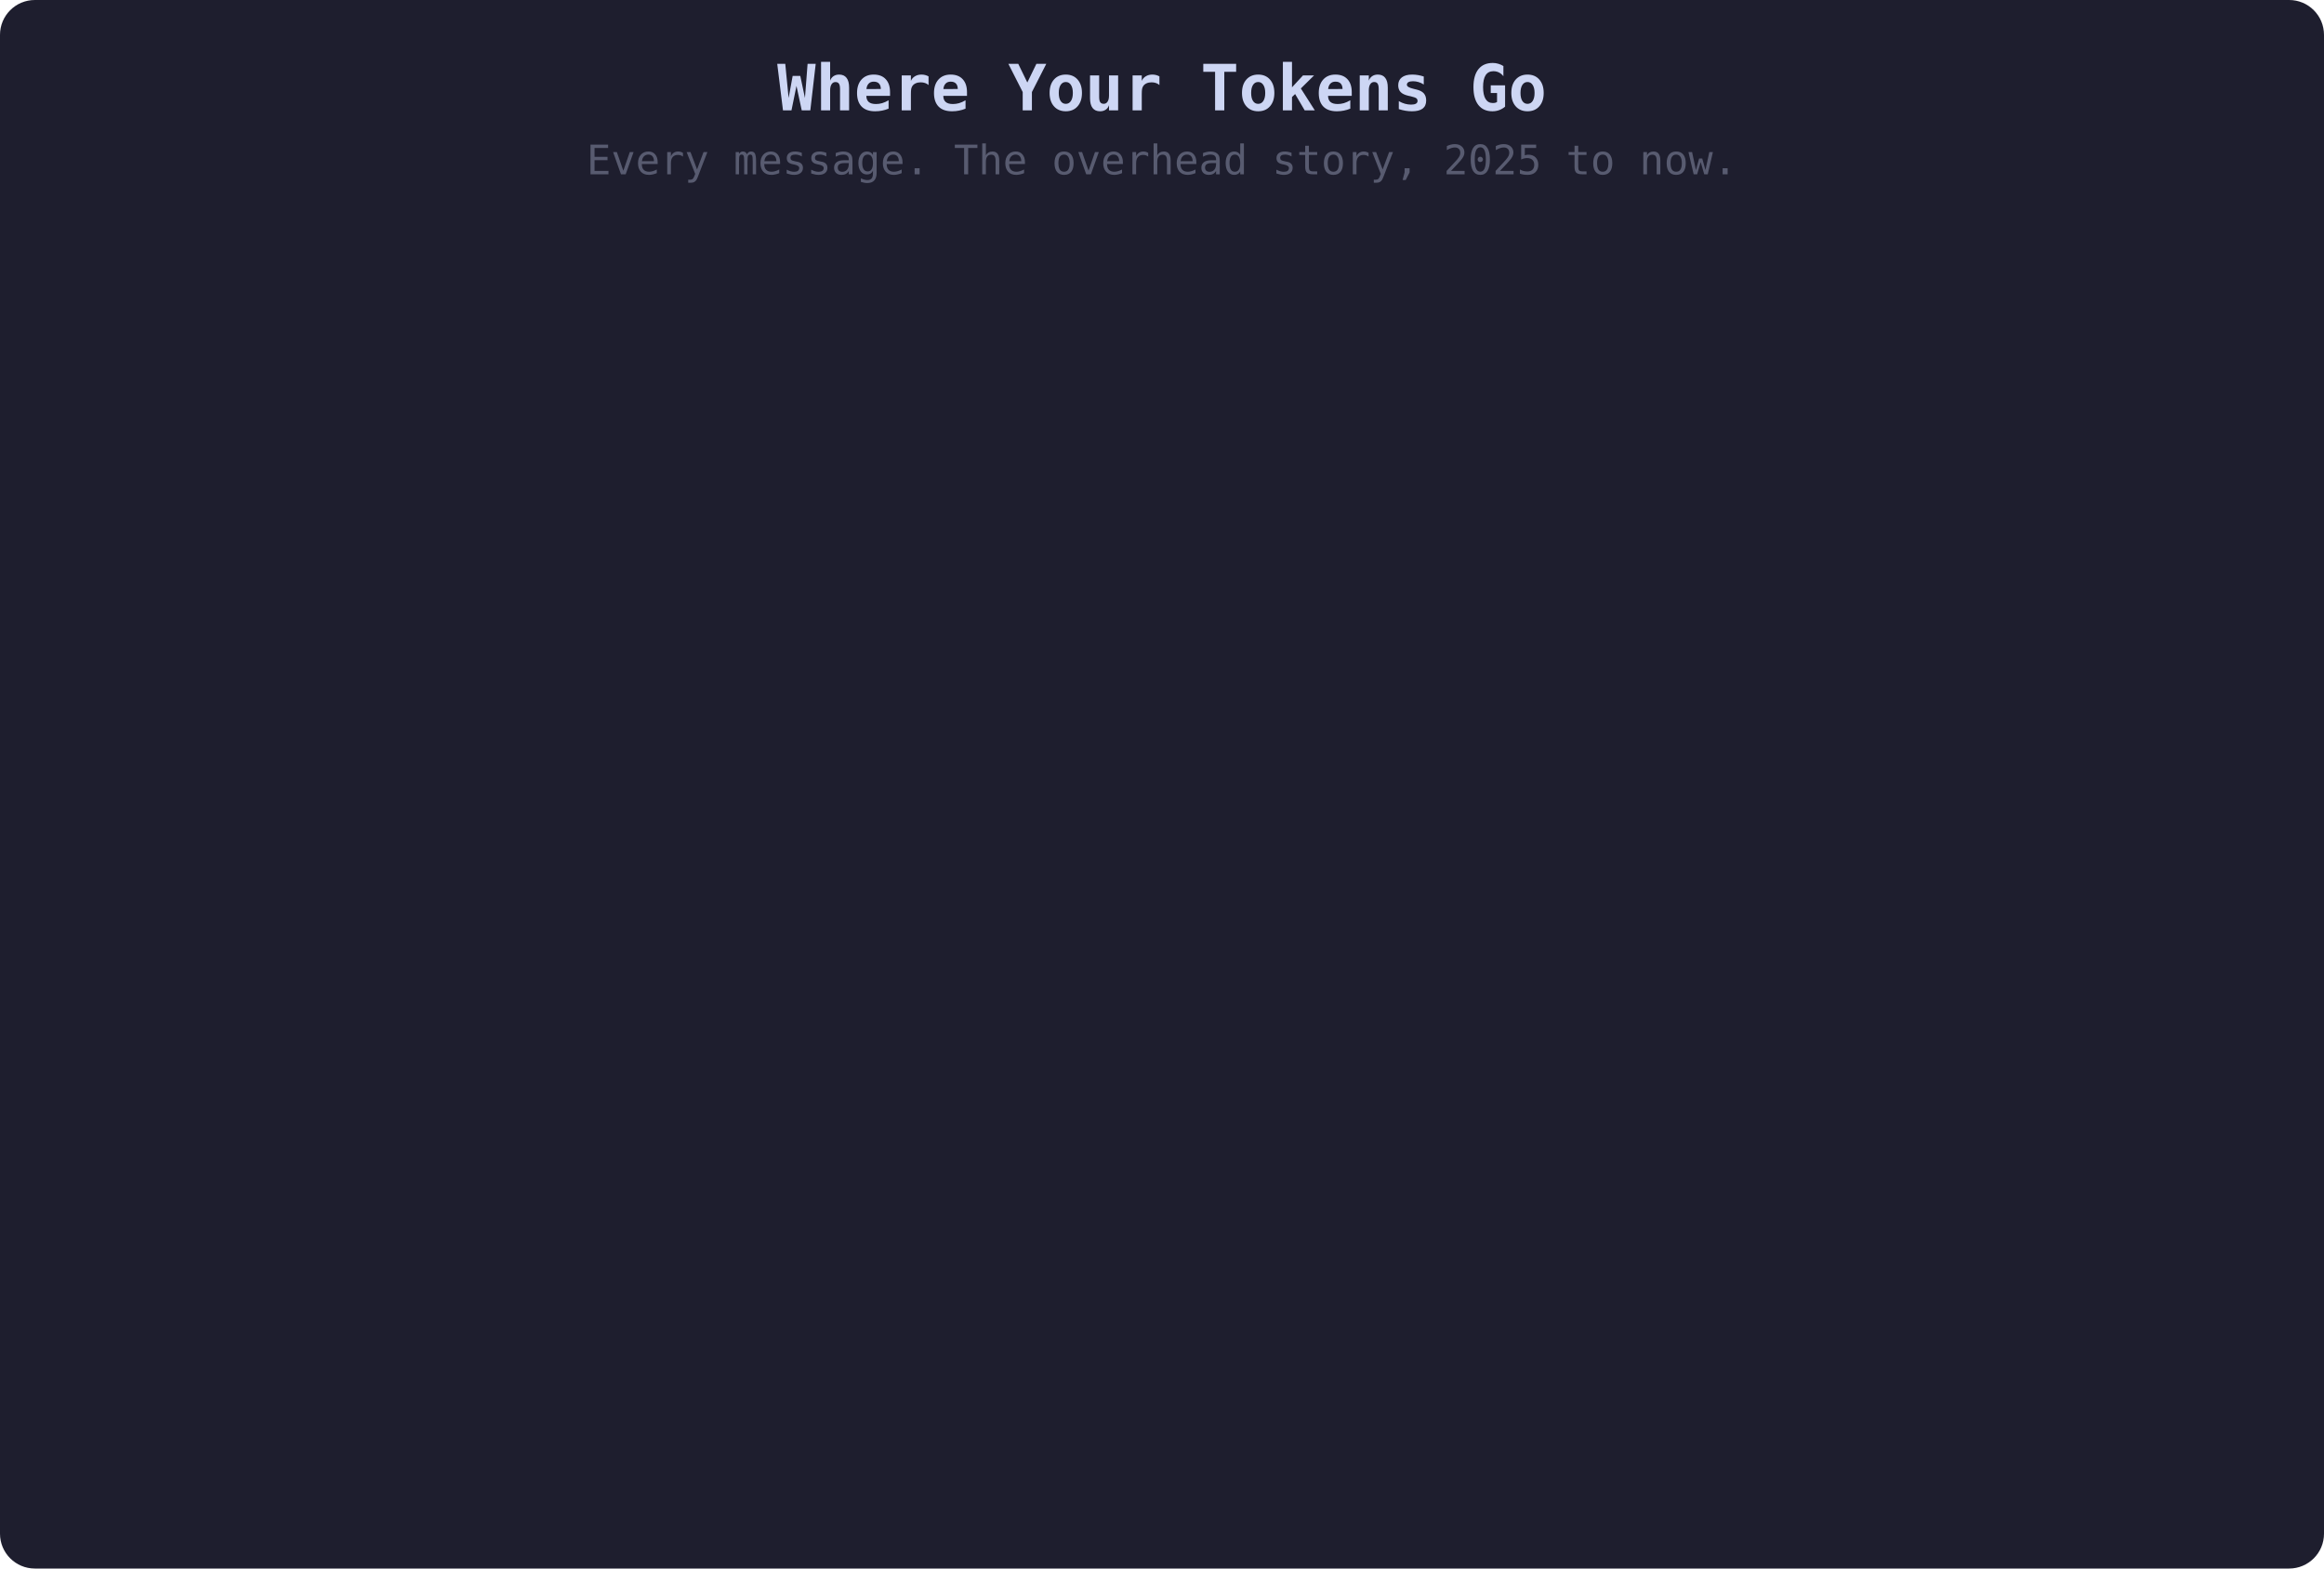
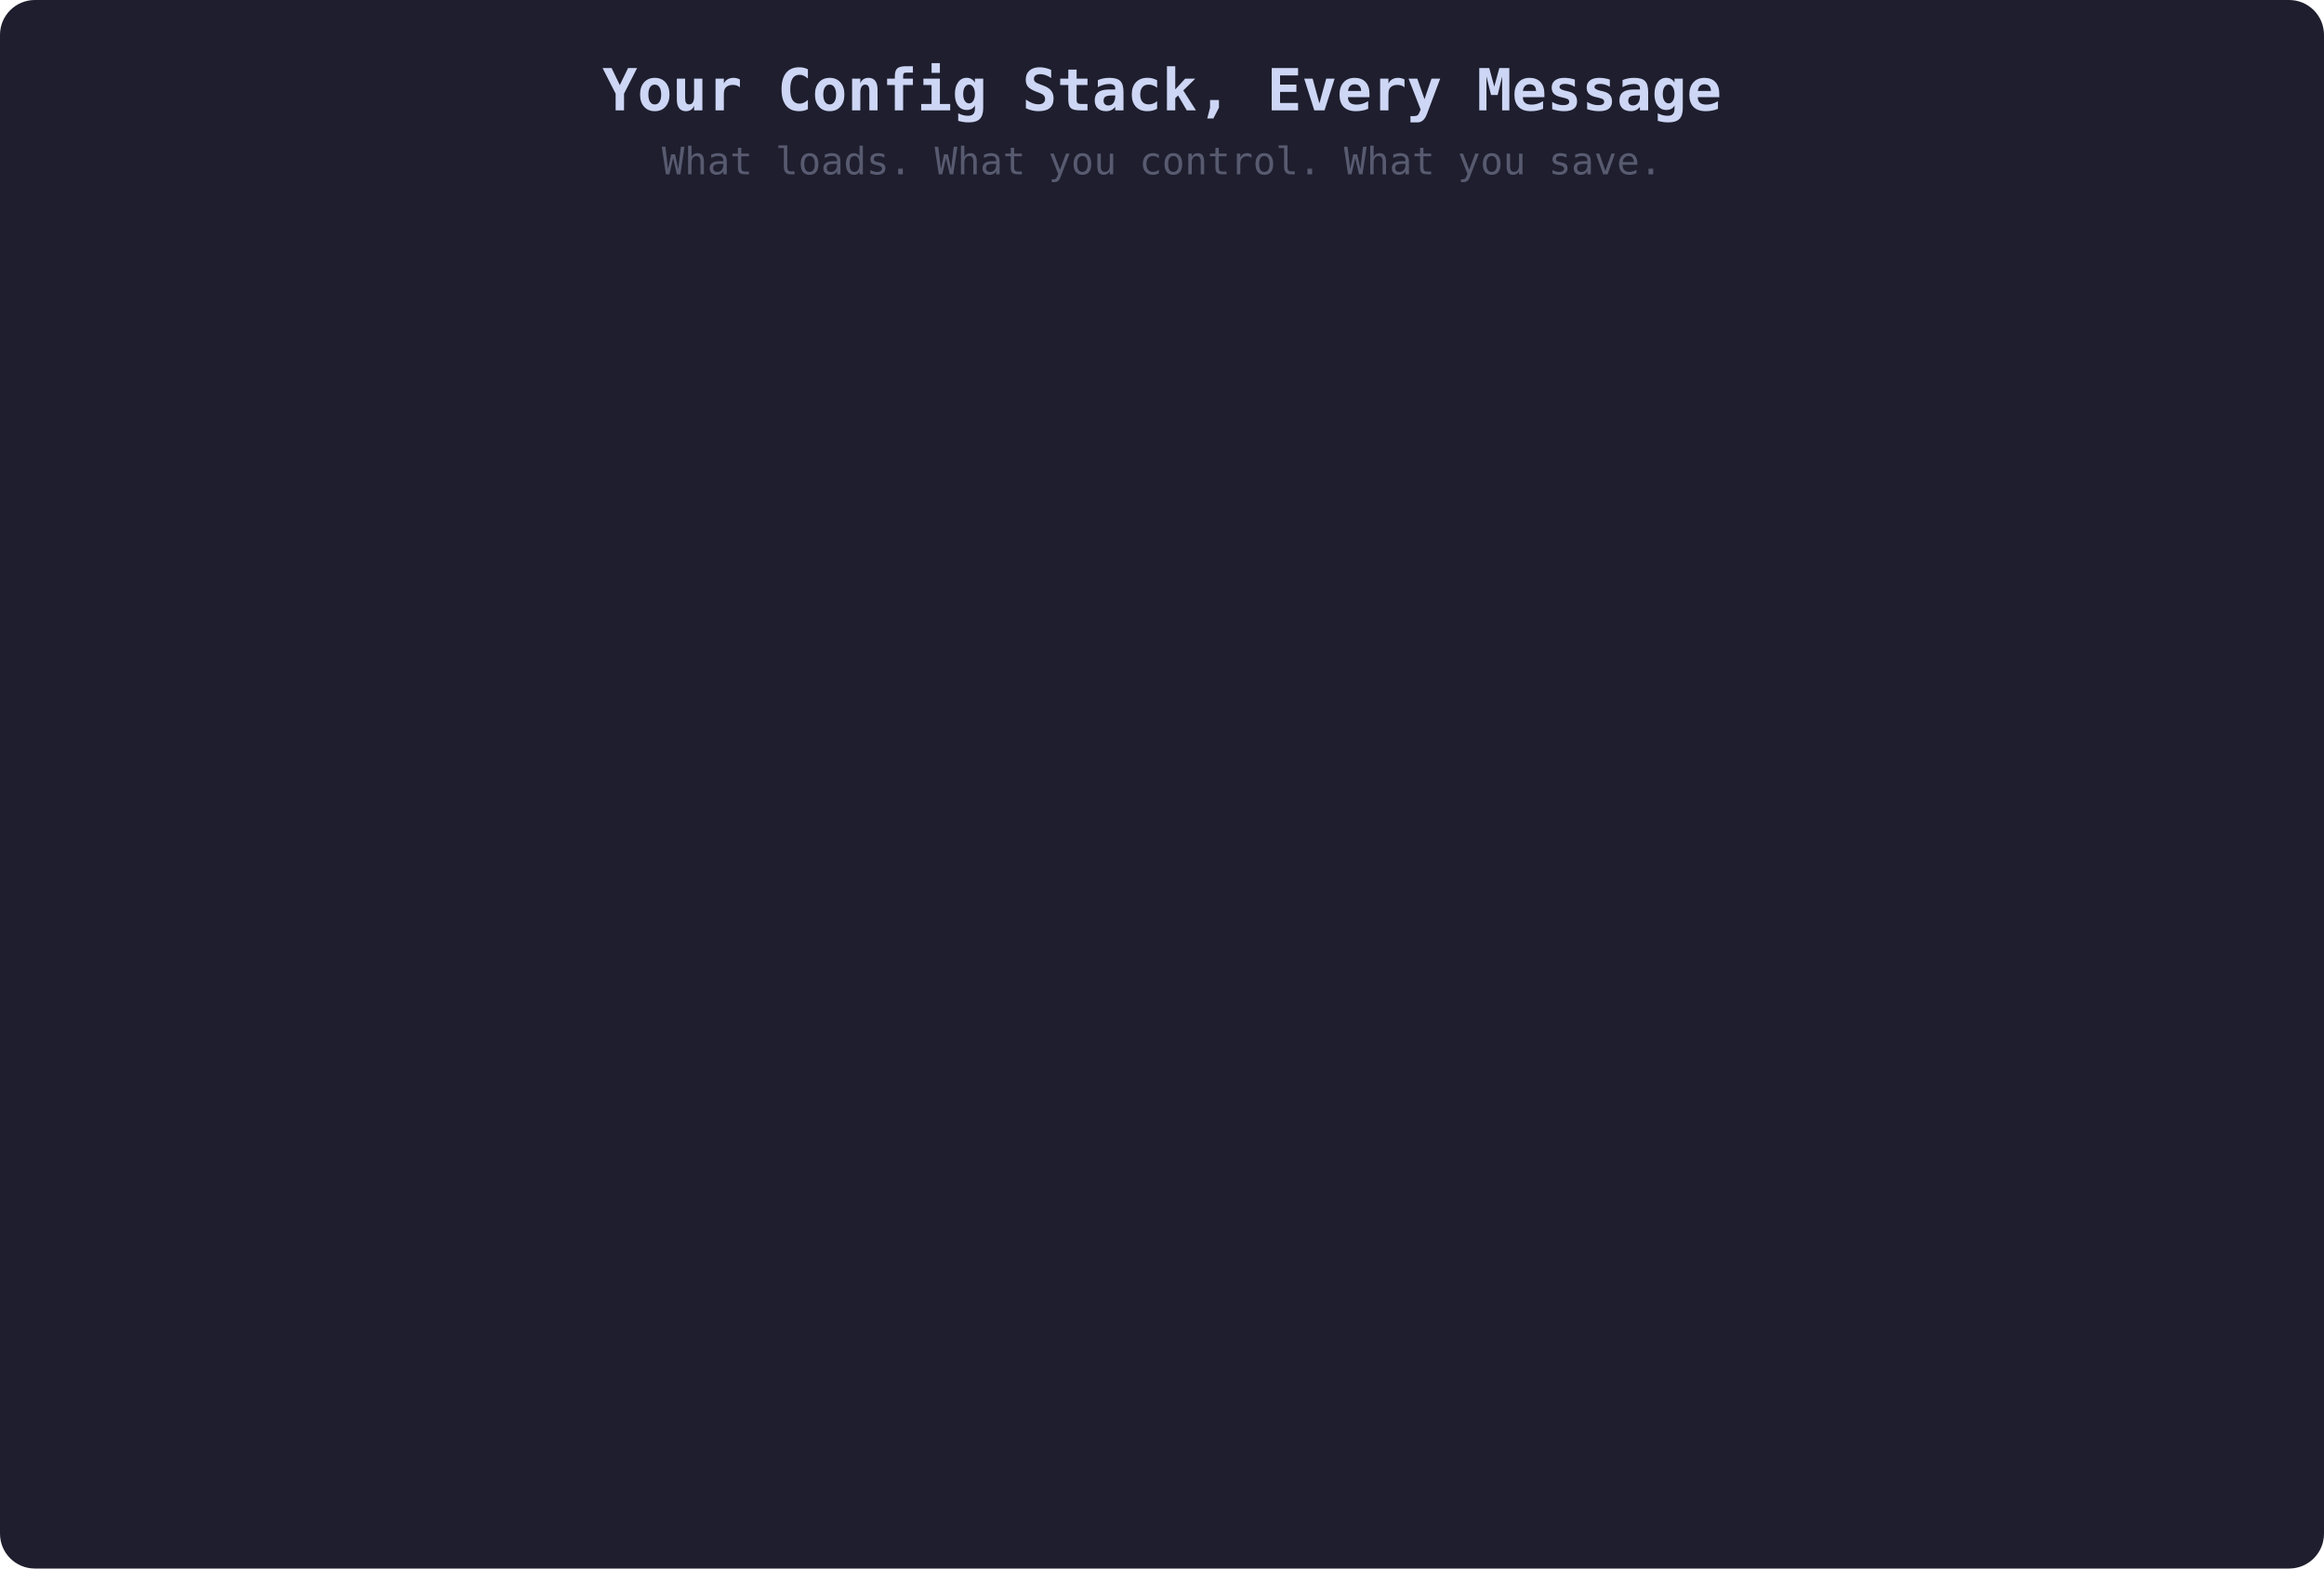
<svg xmlns="http://www.w3.org/2000/svg" viewBox="0 0 800 540" width="800" height="540">
  <rect width="800" height="540" rx="12" fill="#1e1e2e" />
-   <text x="400" y="38" fill="#cdd6f4" font-family="'SF Mono','Fira Code','Cascadia Code','Consolas',monospace" font-size="22" font-weight="bold" text-anchor="middle">Where Your Tokens Go</text>
-   <text x="400" y="60" fill="#585b70" font-family="'SF Mono','Fira Code','Cascadia Code','Consolas',monospace" font-size="14" text-anchor="middle">Every message. The overhead story, 2025 to now.</text>
+   <text x="400" y="38" fill="#cdd6f4" font-family="'SF Mono','Fira Code','Cascadia Code','Consolas',monospace" font-size="20" font-weight="bold" text-anchor="middle">Your Config Stack, Every Message</text>
+   <text x="400" y="60" fill="#585b70" font-family="'SF Mono','Fira Code','Cascadia Code','Consolas',monospace" font-size="13" text-anchor="middle">What loads. What you control. What you save.</text>
  <g opacity="0">
-     <animate attributeName="opacity" values="0;0;1;1;0;0" keyTimes="0;0.10;0.14;0.82;0.90;1" dur="10s" repeatCount="indefinite" />
-     <text x="60" y="92" fill="#f38ba8" font-family="'SF Mono','Fira Code','Cascadia Code','Consolas',monospace" font-size="12">2025 (pre-Tool Search)</text>
+     <animate attributeName="opacity" values="0;0;1;1;0;0" keyTimes="0;0.06;0.10;0.84;0.92;1" dur="10s" repeatCount="indefinite" />
+     <text x="60" y="92" fill="#f9e2af" font-family="'SF Mono','Fira Code','Cascadia Code','Consolas',monospace" font-size="12">Before optimization (typical unaudited setup)</text>
  </g>
-   <rect x="60" y="98" width="680" height="30" rx="6" fill="#313244" opacity="0">
-     <animate attributeName="opacity" values="0;0;1;1;0;0" keyTimes="0;0.10;0.14;0.82;0.90;1" dur="10s" repeatCount="indefinite" />
+   <rect x="60" y="98" width="680" height="32" rx="6" fill="#313244" opacity="0">
+     <animate attributeName="opacity" values="0;0;1;1;0;0" keyTimes="0;0.06;0.10;0.84;0.92;1" dur="10s" repeatCount="indefinite" />
  </rect>
-   <rect x="60" y="98" width="0" height="30" rx="6" fill="#f38ba8" opacity="0.85">
-     <animate attributeName="width" values="0;0;0;229;229;229;0;0" keyTimes="0;0.10;0.14;0.24;0.40;0.82;0.90;1" dur="10s" repeatCount="indefinite" />
+   <rect x="60" y="98" width="0" height="32" rx="6" fill="#f9e2af" opacity="0.85">
+     <animate attributeName="width" values="0;0;0;112;112;112;0;0" keyTimes="0;0.06;0.10;0.20;0.40;0.84;0.92;1" dur="10s" repeatCount="indefinite" />
  </rect>
-   <text x="175" y="118" fill="#1e1e2e" font-family="'SF Mono','Fira Code','Cascadia Code','Consolas',monospace" font-size="15" font-weight="bold" text-anchor="middle" opacity="0">
-     34%
-     <animate attributeName="opacity" values="0;0;1;1;0;0" keyTimes="0;0.23;0.27;0.82;0.90;1" dur="10s" repeatCount="indefinite" />
+   <text x="116" y="119" fill="#1e1e2e" font-family="'SF Mono','Fira Code','Cascadia Code','Consolas',monospace" font-size="15" font-weight="bold" text-anchor="middle" opacity="0">
+     16%
+     <animate attributeName="opacity" values="0;0;1;1;0;0" keyTimes="0;0.19;0.23;0.84;0.92;1" dur="10s" repeatCount="indefinite" />
  </text>
-   <text x="300" y="118" fill="#f38ba8" font-family="'SF Mono','Fira Code','Cascadia Code','Consolas',monospace" font-size="13" opacity="0">
-     67,300 tokens
-     <animate attributeName="opacity" values="0;0;1;1;0;0" keyTimes="0;0.23;0.27;0.82;0.90;1" dur="10s" repeatCount="indefinite" />
+   <text x="180" y="119" fill="#f9e2af" font-family="'SF Mono','Fira Code','Cascadia Code','Consolas',monospace" font-size="13" opacity="0">
+     33,000 tokens
+     <animate attributeName="opacity" values="0;0;1;1;0;0" keyTimes="0;0.19;0.23;0.84;0.92;1" dur="10s" repeatCount="indefinite" />
  </text>
  <g opacity="0">
-     <animate attributeName="opacity" values="0;0;1;1;0;0" keyTimes="0;0.28;0.32;0.82;0.90;1" dur="10s" repeatCount="indefinite" />
-     <text x="60" y="150" fill="#f9e2af" font-family="'SF Mono','Fira Code','Cascadia Code','Consolas',monospace" font-size="12">2026 (Tool Search active)</text>
+     <animate attributeName="opacity" values="0;0;1;1;0;0" keyTimes="0;0.24;0.28;0.84;0.92;1" dur="10s" repeatCount="indefinite" />
+     <text x="60" y="152" fill="#a6e3a1" font-family="'SF Mono','Fira Code','Cascadia Code','Consolas',monospace" font-size="12">After optimization</text>
  </g>
-   <rect x="60" y="156" width="680" height="30" rx="6" fill="#313244" opacity="0">
-     <animate attributeName="opacity" values="0;0;1;1;0;0" keyTimes="0;0.28;0.32;0.82;0.90;1" dur="10s" repeatCount="indefinite" />
+   <rect x="60" y="158" width="680" height="32" rx="6" fill="#313244" opacity="0">
+     <animate attributeName="opacity" values="0;0;1;1;0;0" keyTimes="0;0.24;0.28;0.84;0.92;1" dur="10s" repeatCount="indefinite" />
  </rect>
-   <rect x="60" y="156" width="0" height="30" rx="6" fill="#f9e2af">
-     <animate attributeName="width" values="0;0;0;90;90;0;0" keyTimes="0;0.28;0.32;0.40;0.82;0.90;1" dur="10s" repeatCount="indefinite" />
+   <rect x="60" y="158" width="0" height="32" rx="6" fill="#a6e3a1">
+     <animate attributeName="width" values="0;0;0;73;73;0;0" keyTimes="0;0.24;0.28;0.36;0.84;0.92;1" dur="10s" repeatCount="indefinite" />
  </rect>
-   <text x="158" y="176" fill="#f9e2af" font-family="'SF Mono','Fira Code','Cascadia Code','Consolas',monospace" font-size="15" font-weight="bold" opacity="0">
-     13%
-     <animate attributeName="opacity" values="0;0;1;1;0;0" keyTimes="0;0.39;0.43;0.82;0.90;1" dur="10s" repeatCount="indefinite" />
+   <text x="145" y="179" fill="#a6e3a1" font-family="'SF Mono','Fira Code','Cascadia Code','Consolas',monospace" font-size="15" font-weight="bold" opacity="0">
+     11%
+     <animate attributeName="opacity" values="0;0;1;1;0;0" keyTimes="0;0.35;0.39;0.84;0.92;1" dur="10s" repeatCount="indefinite" />
  </text>
-   <text x="210" y="176" fill="#f9e2af" font-family="'SF Mono','Fira Code','Cascadia Code','Consolas',monospace" font-size="13" opacity="0">
-     26,600 tokens
-     <animate attributeName="opacity" values="0;0;1;1;0;0" keyTimes="0;0.39;0.43;0.82;0.90;1" dur="10s" repeatCount="indefinite" />
+   <text x="193" y="179" fill="#a6e3a1" font-family="'SF Mono','Fira Code','Cascadia Code','Consolas',monospace" font-size="13" opacity="0">
+     21,450 tokens
+     <animate attributeName="opacity" values="0;0;1;1;0;0" keyTimes="0;0.35;0.39;0.84;0.92;1" dur="10s" repeatCount="indefinite" />
  </text>
-   <g opacity="0">
-     <animate attributeName="opacity" values="0;0;1;1;0;0" keyTimes="0;0.42;0.46;0.82;0.90;1" dur="10s" repeatCount="indefinite" />
-     <text x="60" y="208" fill="#a6e3a1" font-family="'SF Mono','Fira Code','Cascadia Code','Consolas',monospace" font-size="12">After optimization</text>
-   </g>
-   <rect x="60" y="214" width="680" height="30" rx="6" fill="#313244" opacity="0">
-     <animate attributeName="opacity" values="0;0;1;1;0;0" keyTimes="0;0.42;0.46;0.82;0.90;1" dur="10s" repeatCount="indefinite" />
-   </rect>
-   <rect x="60" y="214" width="0" height="30" rx="6" fill="#a6e3a1">
-     <animate attributeName="width" values="0;0;0;73;73;0;0" keyTimes="0;0.42;0.46;0.52;0.82;0.90;1" dur="10s" repeatCount="indefinite" />
-   </rect>
-   <text x="141" y="234" fill="#a6e3a1" font-family="'SF Mono','Fira Code','Cascadia Code','Consolas',monospace" font-size="15" font-weight="bold" opacity="0">
-     11%
-     <animate attributeName="opacity" values="0;0;1;1;0;0" keyTimes="0;0.51;0.55;0.82;0.90;1" dur="10s" repeatCount="indefinite" />
+   <text x="400" y="216" fill="#a6e3a1" font-family="'SF Mono','Fira Code','Cascadia Code','Consolas',monospace" font-size="16" font-weight="bold" text-anchor="middle" opacity="0">
+     11,550 fewer tokens every message. Compounds across every session.
+     <animate attributeName="opacity" values="0;0;1;1;0;0" keyTimes="0;0.38;0.42;0.84;0.92;1" dur="10s" repeatCount="indefinite" />
  </text>
-   <text x="193" y="234" fill="#a6e3a1" font-family="'SF Mono','Fira Code','Cascadia Code','Consolas',monospace" font-size="13" opacity="0">
-     21,450 tokens
-     <animate attributeName="opacity" values="0;0;1;1;0;0" keyTimes="0;0.51;0.55;0.82;0.90;1" dur="10s" repeatCount="indefinite" />
-   </text>
-   <text x="400" y="272" fill="#a6e3a1" font-family="'SF Mono','Fira Code','Cascadia Code','Consolas',monospace" font-size="18" font-weight="bold" text-anchor="middle" opacity="0">
-     Config savings: 5,150 tokens/msg
-     <animate attributeName="opacity" values="0;0;1;1;0;0" keyTimes="0;0.54;0.58;0.82;0.90;1" dur="10s" repeatCount="indefinite" />
-   </text>
-   <line x1="30" y1="286" x2="770" y2="286" stroke="#313244" stroke-width="1" opacity="0">
-     <animate attributeName="opacity" values="0;0;1;1;0;0" keyTimes="0;0.58;0.62;0.82;0.90;1" dur="10s" repeatCount="indefinite" />
+   <line x1="30" y1="232" x2="770" y2="232" stroke="#313244" stroke-width="1" opacity="0">
+     <animate attributeName="opacity" values="0;0;1;1;0;0" keyTimes="0;0.42;0.46;0.84;0.92;1" dur="10s" repeatCount="indefinite" />
  </line>
  <g opacity="0">
-     <animate attributeName="opacity" values="0;0;1;1;0;0" keyTimes="0;0.60;0.66;0.82;0.90;1" dur="10s" repeatCount="indefinite" />
-     <text x="60" y="310" fill="#585b70" font-family="'SF Mono','Fira Code','Cascadia Code','Consolas',monospace" font-size="11">COMPONENT</text>
-     <text x="430" y="310" fill="#585b70" font-family="'SF Mono','Fira Code','Cascadia Code','Consolas',monospace" font-size="11" text-anchor="end">BEFORE</text>
-     <text x="540" y="310" fill="#585b70" font-family="'SF Mono','Fira Code','Cascadia Code','Consolas',monospace" font-size="11" text-anchor="end">AFTER</text>
-     <text x="680" y="310" fill="#585b70" font-family="'SF Mono','Fira Code','Cascadia Code','Consolas',monospace" font-size="11" text-anchor="end">SAVED</text>
-     <text x="60" y="334" fill="#bac2de" font-family="'SF Mono','Fira Code','Cascadia Code','Consolas',monospace" font-size="13">CLAUDE.md</text>
-     <text x="430" y="334" fill="#f38ba8" font-family="'SF Mono','Fira Code','Cascadia Code','Consolas',monospace" font-size="13" text-anchor="end">1,500</text>
-     <text x="540" y="334" fill="#a6e3a1" font-family="'SF Mono','Fira Code','Cascadia Code','Consolas',monospace" font-size="13" text-anchor="end">600</text>
-     <text x="680" y="334" fill="#a6e3a1" font-family="'SF Mono','Fira Code','Cascadia Code','Consolas',monospace" font-size="13" text-anchor="end">-900</text>
-     <text x="60" y="358" fill="#bac2de" font-family="'SF Mono','Fira Code','Cascadia Code','Consolas',monospace" font-size="13">MEMORY.md</text>
-     <text x="430" y="358" fill="#f38ba8" font-family="'SF Mono','Fira Code','Cascadia Code','Consolas',monospace" font-size="13" text-anchor="end">1,200</text>
-     <text x="540" y="358" fill="#a6e3a1" font-family="'SF Mono','Fira Code','Cascadia Code','Consolas',monospace" font-size="13" text-anchor="end">400</text>
-     <text x="680" y="358" fill="#a6e3a1" font-family="'SF Mono','Fira Code','Cascadia Code','Consolas',monospace" font-size="13" text-anchor="end">-800</text>
-     <text x="60" y="382" fill="#bac2de" font-family="'SF Mono','Fira Code','Cascadia Code','Consolas',monospace" font-size="13">Skills (40 → 25)</text>
-     <text x="430" y="382" fill="#f38ba8" font-family="'SF Mono','Fira Code','Cascadia Code','Consolas',monospace" font-size="13" text-anchor="end">4,000</text>
-     <text x="540" y="382" fill="#a6e3a1" font-family="'SF Mono','Fira Code','Cascadia Code','Consolas',monospace" font-size="13" text-anchor="end">2,500</text>
-     <text x="680" y="382" fill="#a6e3a1" font-family="'SF Mono','Fira Code','Cascadia Code','Consolas',monospace" font-size="13" text-anchor="end">-1,500</text>
-     <text x="60" y="406" fill="#bac2de" font-family="'SF Mono','Fira Code','Cascadia Code','Consolas',monospace" font-size="13">Commands (20 → 10)</text>
-     <text x="430" y="406" fill="#f38ba8" font-family="'SF Mono','Fira Code','Cascadia Code','Consolas',monospace" font-size="13" text-anchor="end">1,000</text>
-     <text x="540" y="406" fill="#a6e3a1" font-family="'SF Mono','Fira Code','Cascadia Code','Consolas',monospace" font-size="13" text-anchor="end">500</text>
-     <text x="680" y="406" fill="#a6e3a1" font-family="'SF Mono','Fira Code','Cascadia Code','Consolas',monospace" font-size="13" text-anchor="end">-500</text>
-     <text x="60" y="430" fill="#bac2de" font-family="'SF Mono','Fira Code','Cascadia Code','Consolas',monospace" font-size="13">MCP deferred tools</text>
-     <text x="430" y="430" fill="#f38ba8" font-family="'SF Mono','Fira Code','Cascadia Code','Consolas',monospace" font-size="13" text-anchor="end">1,700</text>
-     <text x="540" y="430" fill="#a6e3a1" font-family="'SF Mono','Fira Code','Cascadia Code','Consolas',monospace" font-size="13" text-anchor="end">1,250</text>
-     <text x="680" y="430" fill="#a6e3a1" font-family="'SF Mono','Fira Code','Cascadia Code','Consolas',monospace" font-size="13" text-anchor="end">-450</text>
-     <text x="60" y="454" fill="#bac2de" font-family="'SF Mono','Fira Code','Cascadia Code','Consolas',monospace" font-size="13">System reminders</text>
-     <text x="430" y="454" fill="#f38ba8" font-family="'SF Mono','Fira Code','Cascadia Code','Consolas',monospace" font-size="13" text-anchor="end">2,000</text>
-     <text x="540" y="454" fill="#a6e3a1" font-family="'SF Mono','Fira Code','Cascadia Code','Consolas',monospace" font-size="13" text-anchor="end">1,000</text>
-     <text x="680" y="454" fill="#a6e3a1" font-family="'SF Mono','Fira Code','Cascadia Code','Consolas',monospace" font-size="13" text-anchor="end">-1,000</text>
-     <text x="60" y="478" fill="#585b70" font-family="'SF Mono','Fira Code','Cascadia Code','Consolas',monospace" font-size="13">Core system</text>
-     <text x="430" y="478" fill="#585b70" font-family="'SF Mono','Fira Code','Cascadia Code','Consolas',monospace" font-size="13" text-anchor="end">15,200</text>
-     <text x="540" y="478" fill="#585b70" font-family="'SF Mono','Fira Code','Cascadia Code','Consolas',monospace" font-size="13" text-anchor="end">15,200</text>
-     <text x="680" y="478" fill="#585b70" font-family="'SF Mono','Fira Code','Cascadia Code','Consolas',monospace" font-size="13" text-anchor="end">fixed</text>
-     <line x1="60" y1="490" x2="680" y2="490" stroke="#313244" stroke-width="1" />
-     <text x="60" y="510" fill="#cdd6f4" font-family="'SF Mono','Fira Code','Cascadia Code','Consolas',monospace" font-size="14" font-weight="bold">TOTAL</text>
-     <text x="430" y="510" fill="#f38ba8" font-family="'SF Mono','Fira Code','Cascadia Code','Consolas',monospace" font-size="14" font-weight="bold" text-anchor="end">26,600</text>
-     <text x="540" y="510" fill="#a6e3a1" font-family="'SF Mono','Fira Code','Cascadia Code','Consolas',monospace" font-size="14" font-weight="bold" text-anchor="end">21,450</text>
-     <text x="680" y="510" fill="#a6e3a1" font-family="'SF Mono','Fira Code','Cascadia Code','Consolas',monospace" font-size="14" font-weight="bold" text-anchor="end">-5,150</text>
-     <text x="60" y="530" fill="#585b70" font-family="'SF Mono','Fira Code','Cascadia Code','Consolas',monospace" font-size="12">% of 200K context</text>
-     <text x="430" y="530" fill="#f38ba8" font-family="'SF Mono','Fira Code','Cascadia Code','Consolas',monospace" font-size="12" text-anchor="end">13%</text>
-     <text x="540" y="530" fill="#a6e3a1" font-family="'SF Mono','Fira Code','Cascadia Code','Consolas',monospace" font-size="12" text-anchor="end">11%</text>
-     <text x="680" y="530" fill="#a6e3a1" font-family="'SF Mono','Fira Code','Cascadia Code','Consolas',monospace" font-size="12" text-anchor="end">-2%</text>
+     <animate attributeName="opacity" values="0;0;1;1;0;0" keyTimes="0;0.44;0.50;0.84;0.92;1" dur="10s" repeatCount="indefinite" />
+     <text x="60" y="256" fill="#585b70" font-family="'SF Mono','Fira Code','Cascadia Code','Consolas',monospace" font-size="11">COMPONENT</text>
+     <text x="430" y="256" fill="#585b70" font-family="'SF Mono','Fira Code','Cascadia Code','Consolas',monospace" font-size="11" text-anchor="end">BEFORE</text>
+     <text x="540" y="256" fill="#585b70" font-family="'SF Mono','Fira Code','Cascadia Code','Consolas',monospace" font-size="11" text-anchor="end">AFTER</text>
+     <text x="680" y="256" fill="#585b70" font-family="'SF Mono','Fira Code','Cascadia Code','Consolas',monospace" font-size="11" text-anchor="end">SAVED</text>
+     <text x="60" y="280" fill="#bac2de" font-family="'SF Mono','Fira Code','Cascadia Code','Consolas',monospace" font-size="13">CLAUDE.md</text>
+     <text x="430" y="280" fill="#f9e2af" font-family="'SF Mono','Fira Code','Cascadia Code','Consolas',monospace" font-size="13" text-anchor="end">3,500</text>
+     <text x="540" y="280" fill="#a6e3a1" font-family="'SF Mono','Fira Code','Cascadia Code','Consolas',monospace" font-size="13" text-anchor="end">600</text>
+     <text x="680" y="280" fill="#a6e3a1" font-family="'SF Mono','Fira Code','Cascadia Code','Consolas',monospace" font-size="13" text-anchor="end">-2,900</text>
+     <text x="60" y="304" fill="#bac2de" font-family="'SF Mono','Fira Code','Cascadia Code','Consolas',monospace" font-size="13">MEMORY.md</text>
+     <text x="430" y="304" fill="#f9e2af" font-family="'SF Mono','Fira Code','Cascadia Code','Consolas',monospace" font-size="13" text-anchor="end">2,500</text>
+     <text x="540" y="304" fill="#a6e3a1" font-family="'SF Mono','Fira Code','Cascadia Code','Consolas',monospace" font-size="13" text-anchor="end">400</text>
+     <text x="680" y="304" fill="#a6e3a1" font-family="'SF Mono','Fira Code','Cascadia Code','Consolas',monospace" font-size="13" text-anchor="end">-2,100</text>
+     <text x="60" y="328" fill="#bac2de" font-family="'SF Mono','Fira Code','Cascadia Code','Consolas',monospace" font-size="13">Skills (50 → 25)</text>
+     <text x="430" y="328" fill="#f9e2af" font-family="'SF Mono','Fira Code','Cascadia Code','Consolas',monospace" font-size="13" text-anchor="end">5,000</text>
+     <text x="540" y="328" fill="#a6e3a1" font-family="'SF Mono','Fira Code','Cascadia Code','Consolas',monospace" font-size="13" text-anchor="end">2,500</text>
+     <text x="680" y="328" fill="#a6e3a1" font-family="'SF Mono','Fira Code','Cascadia Code','Consolas',monospace" font-size="13" text-anchor="end">-2,500</text>
+     <text x="60" y="352" fill="#bac2de" font-family="'SF Mono','Fira Code','Cascadia Code','Consolas',monospace" font-size="13">Commands (25 → 10)</text>
+     <text x="430" y="352" fill="#f9e2af" font-family="'SF Mono','Fira Code','Cascadia Code','Consolas',monospace" font-size="13" text-anchor="end">1,250</text>
+     <text x="540" y="352" fill="#a6e3a1" font-family="'SF Mono','Fira Code','Cascadia Code','Consolas',monospace" font-size="13" text-anchor="end">500</text>
+     <text x="680" y="352" fill="#a6e3a1" font-family="'SF Mono','Fira Code','Cascadia Code','Consolas',monospace" font-size="13" text-anchor="end">-750</text>
+     <text x="60" y="376" fill="#bac2de" font-family="'SF Mono','Fira Code','Cascadia Code','Consolas',monospace" font-size="13">MCP deferred tools</text>
+     <text x="430" y="376" fill="#f9e2af" font-family="'SF Mono','Fira Code','Cascadia Code','Consolas',monospace" font-size="13" text-anchor="end">2,500</text>
+     <text x="540" y="376" fill="#a6e3a1" font-family="'SF Mono','Fira Code','Cascadia Code','Consolas',monospace" font-size="13" text-anchor="end">1,250</text>
+     <text x="680" y="376" fill="#a6e3a1" font-family="'SF Mono','Fira Code','Cascadia Code','Consolas',monospace" font-size="13" text-anchor="end">-1,250</text>
+     <text x="60" y="400" fill="#bac2de" font-family="'SF Mono','Fira Code','Cascadia Code','Consolas',monospace" font-size="13">System reminders</text>
+     <text x="430" y="400" fill="#f9e2af" font-family="'SF Mono','Fira Code','Cascadia Code','Consolas',monospace" font-size="13" text-anchor="end">3,000</text>
+     <text x="540" y="400" fill="#a6e3a1" font-family="'SF Mono','Fira Code','Cascadia Code','Consolas',monospace" font-size="13" text-anchor="end">1,000</text>
+     <text x="680" y="400" fill="#a6e3a1" font-family="'SF Mono','Fira Code','Cascadia Code','Consolas',monospace" font-size="13" text-anchor="end">-2,000</text>
+     <text x="60" y="424" fill="#585b70" font-family="'SF Mono','Fira Code','Cascadia Code','Consolas',monospace" font-size="13">Core system</text>
+     <text x="430" y="424" fill="#585b70" font-family="'SF Mono','Fira Code','Cascadia Code','Consolas',monospace" font-size="13" text-anchor="end">15,200</text>
+     <text x="540" y="424" fill="#585b70" font-family="'SF Mono','Fira Code','Cascadia Code','Consolas',monospace" font-size="13" text-anchor="end">15,200</text>
+     <text x="680" y="424" fill="#585b70" font-family="'SF Mono','Fira Code','Cascadia Code','Consolas',monospace" font-size="13" text-anchor="end">fixed</text>
+     <line x1="60" y1="436" x2="680" y2="436" stroke="#313244" stroke-width="1" />
+     <text x="60" y="456" fill="#cdd6f4" font-family="'SF Mono','Fira Code','Cascadia Code','Consolas',monospace" font-size="14" font-weight="bold">TOTAL</text>
+     <text x="430" y="456" fill="#f9e2af" font-family="'SF Mono','Fira Code','Cascadia Code','Consolas',monospace" font-size="14" font-weight="bold" text-anchor="end">33,000</text>
+     <text x="540" y="456" fill="#a6e3a1" font-family="'SF Mono','Fira Code','Cascadia Code','Consolas',monospace" font-size="14" font-weight="bold" text-anchor="end">21,450</text>
+     <text x="680" y="456" fill="#a6e3a1" font-family="'SF Mono','Fira Code','Cascadia Code','Consolas',monospace" font-size="14" font-weight="bold" text-anchor="end">-11,550</text>
+     <text x="60" y="476" fill="#585b70" font-family="'SF Mono','Fira Code','Cascadia Code','Consolas',monospace" font-size="12">% of 200K context</text>
+     <text x="430" y="476" fill="#f9e2af" font-family="'SF Mono','Fira Code','Cascadia Code','Consolas',monospace" font-size="12" text-anchor="end">16%</text>
+     <text x="540" y="476" fill="#a6e3a1" font-family="'SF Mono','Fira Code','Cascadia Code','Consolas',monospace" font-size="12" text-anchor="end">11%</text>
+     <text x="680" y="476" fill="#a6e3a1" font-family="'SF Mono','Fira Code','Cascadia Code','Consolas',monospace" font-size="12" text-anchor="end">-5%</text>
+     <text x="400" y="510" fill="#585b70" font-family="'SF Mono','Fira Code','Cascadia Code','Consolas',monospace" font-size="11" text-anchor="middle">Prompt caching cuts cost 90%. But size still drives rate limits, quality, and compaction speed.</text>
+     <text x="400" y="528" fill="#585b70" font-family="'SF Mono','Fira Code','Cascadia Code','Consolas',monospace" font-size="11" text-anchor="middle">100 messages/day = 1.15M tokens of overhead saved daily.</text>
  </g>
</svg>
